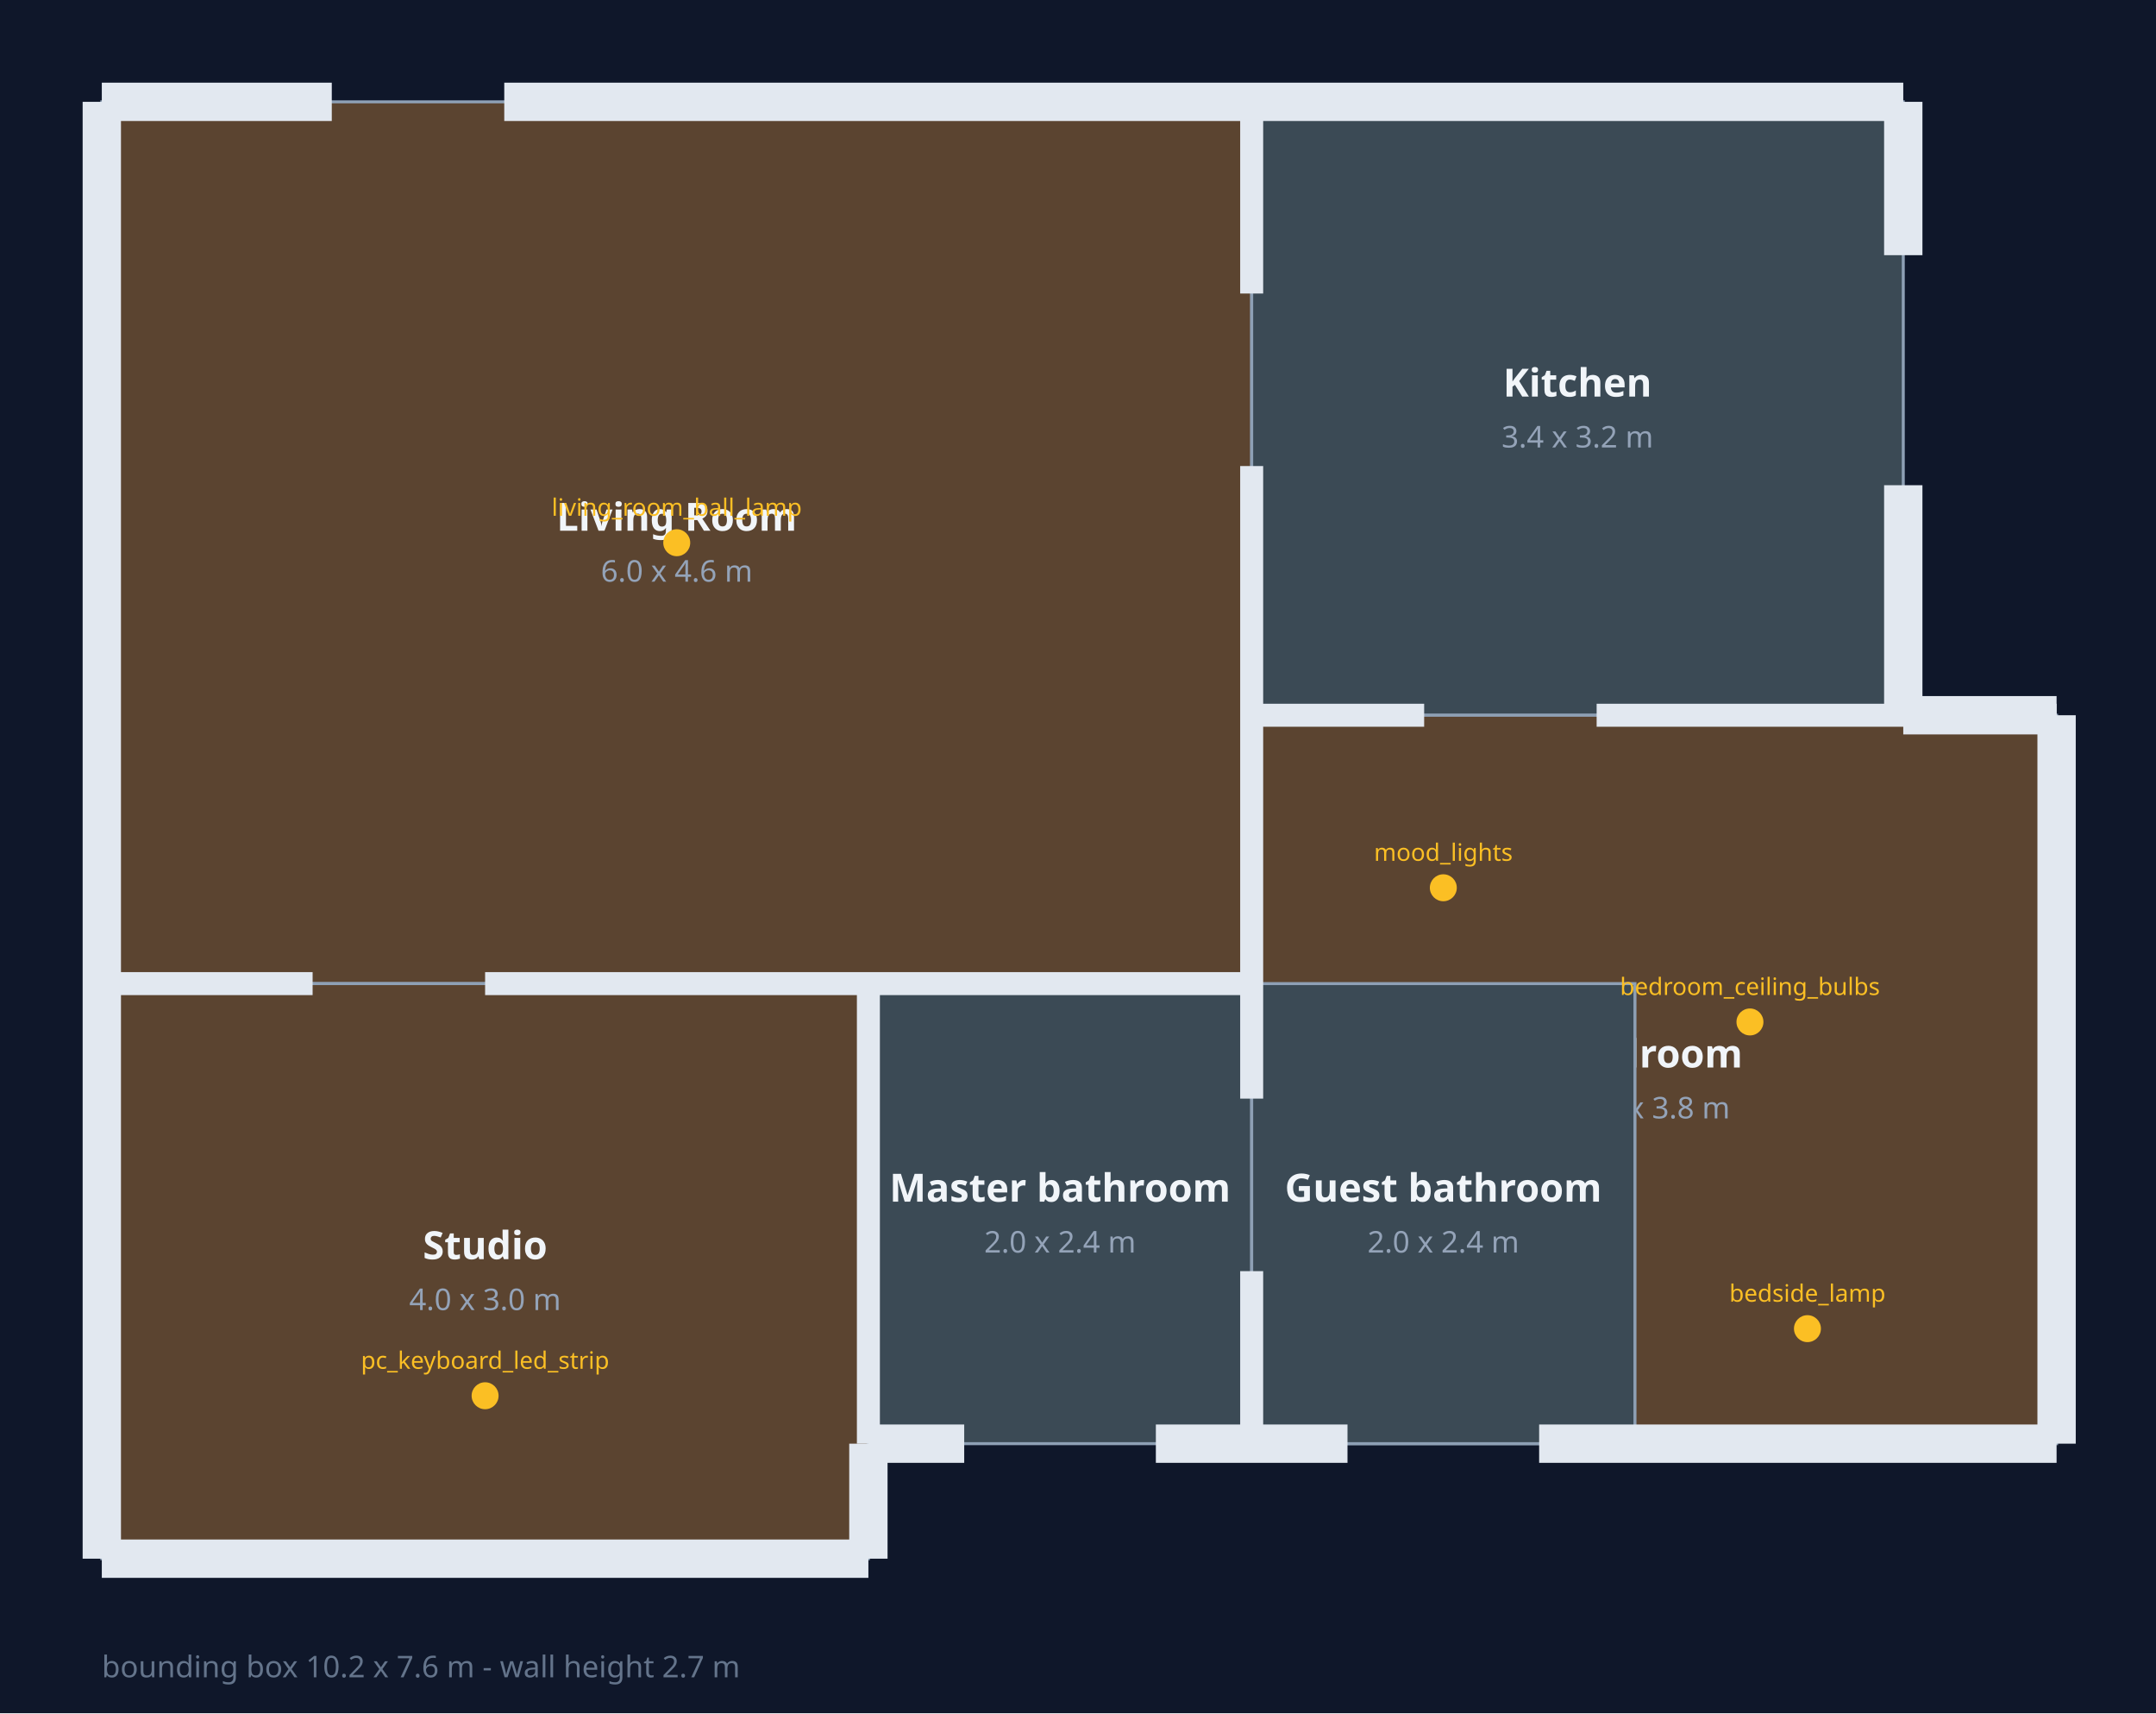
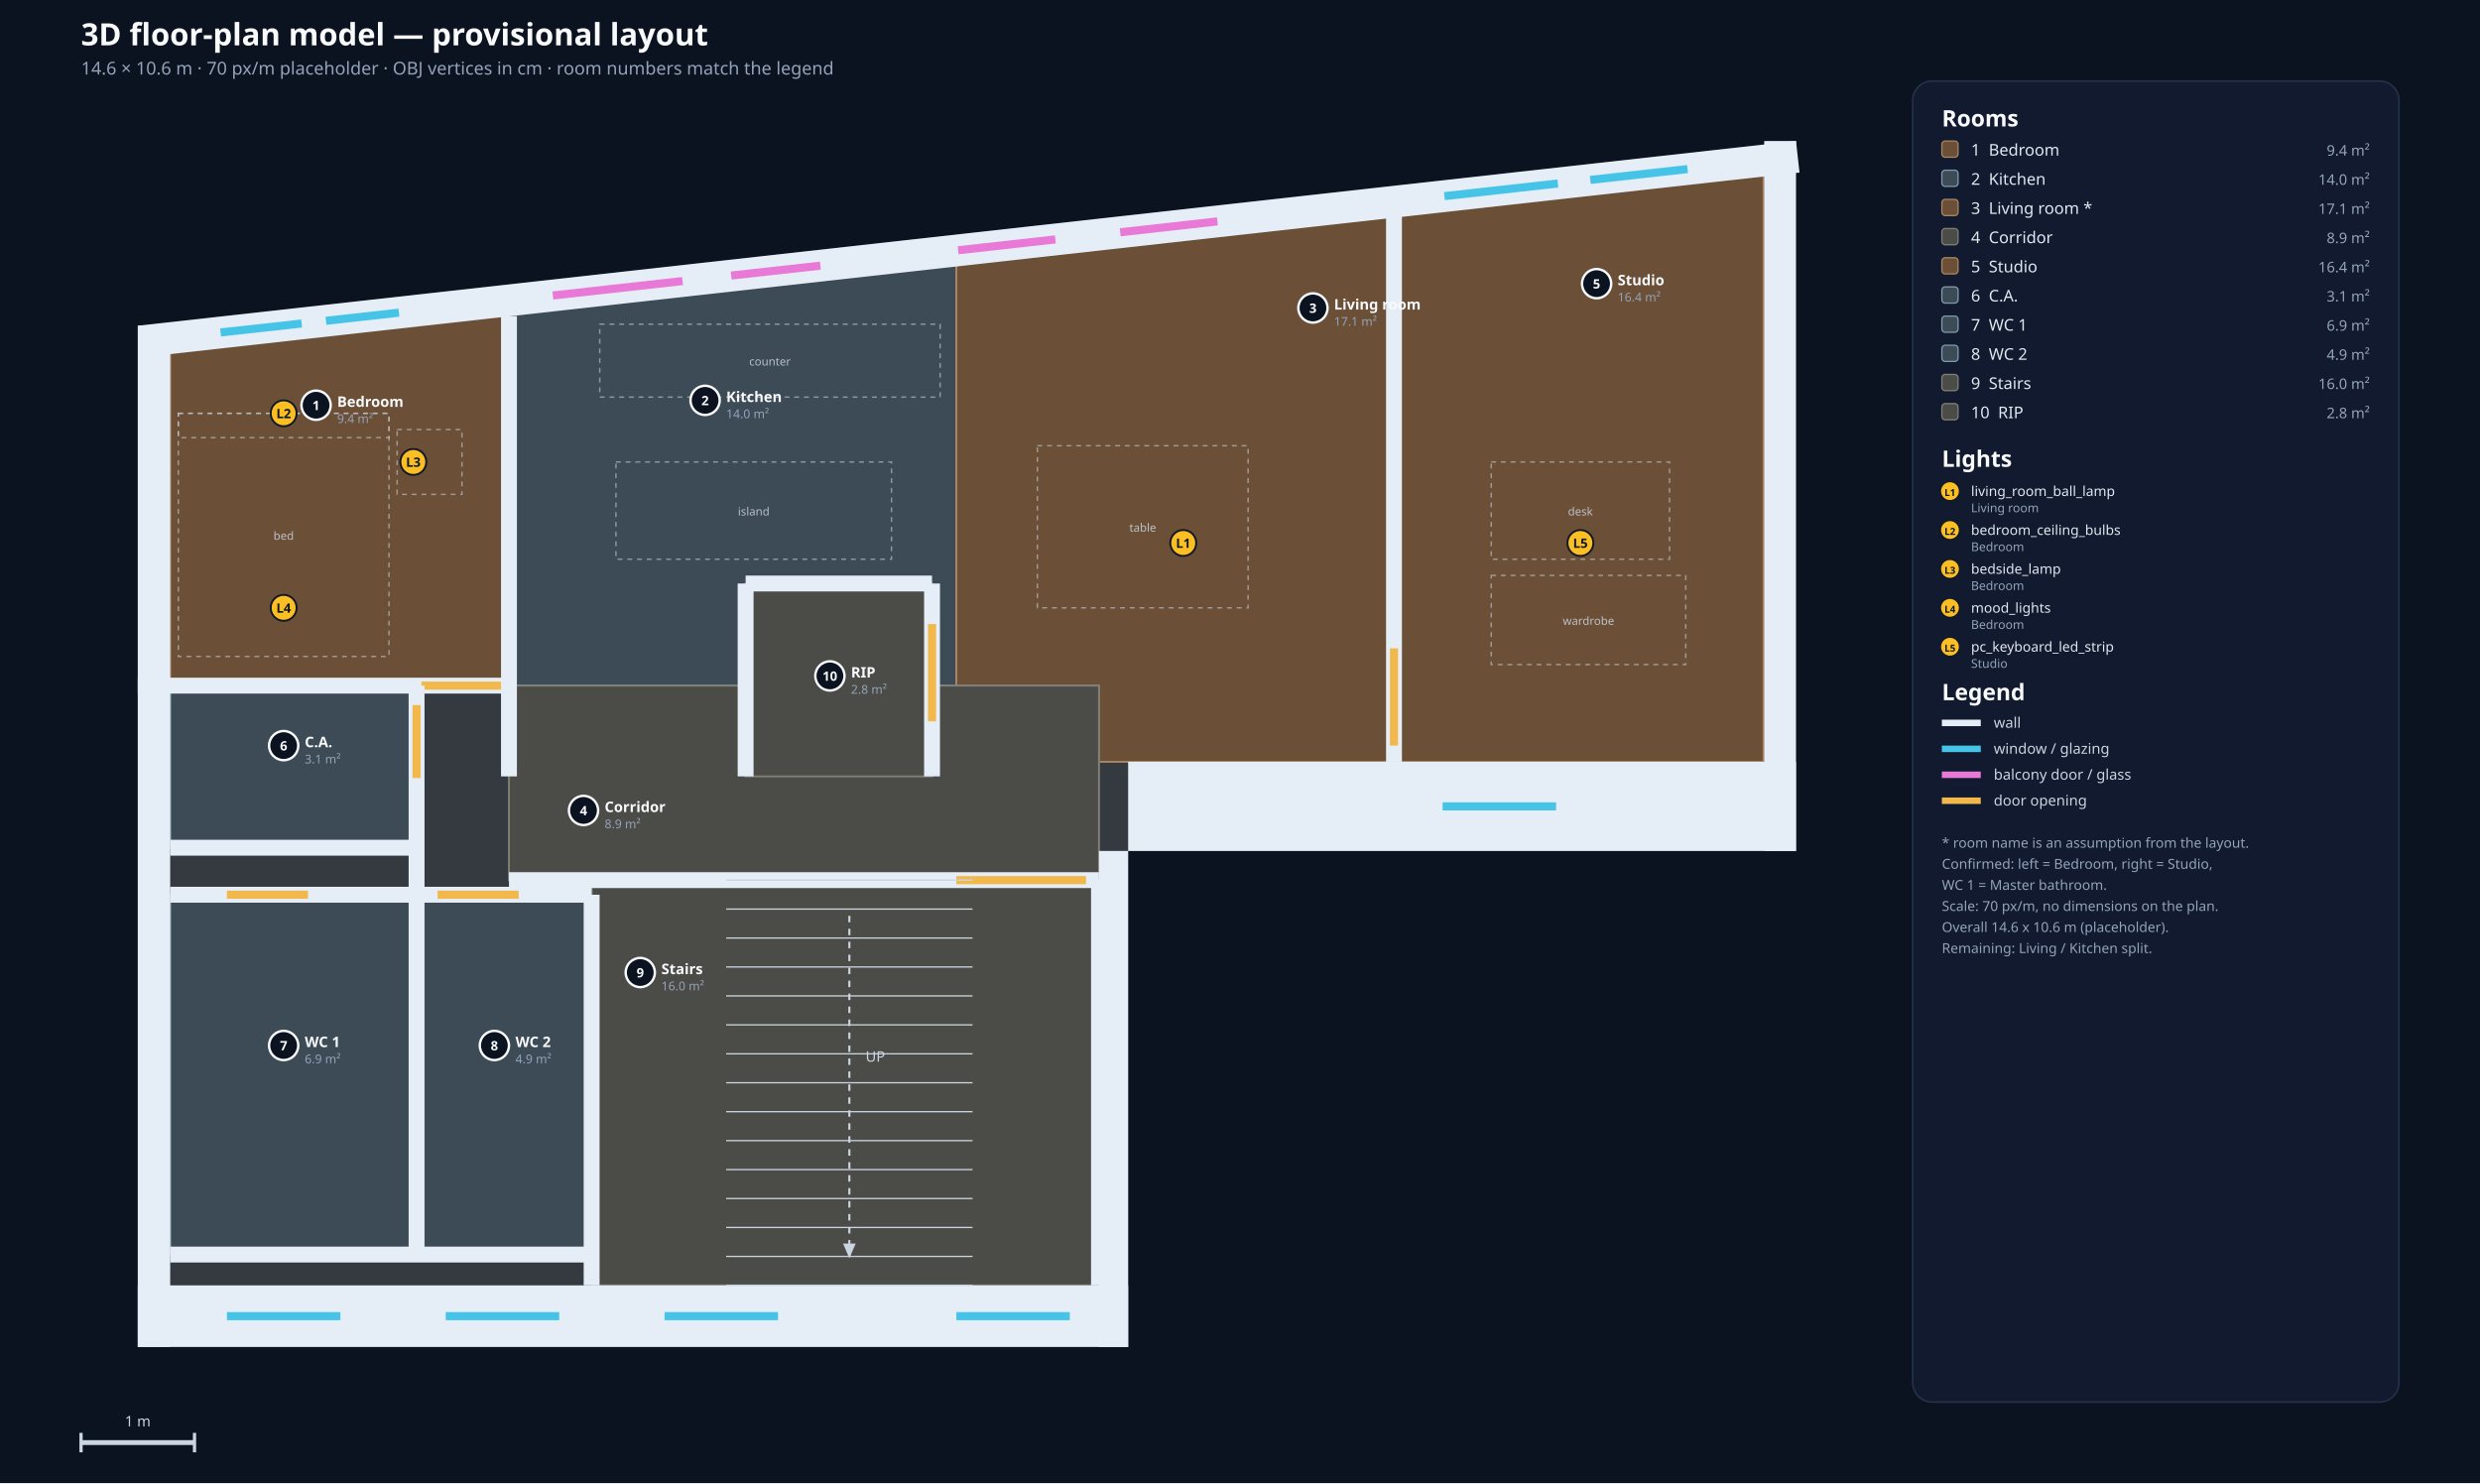
- <svg xmlns="http://www.w3.org/2000/svg" width="720" height="572" viewBox="0 0 720 572" font-family="system-ui, sans-serif">
-   <rect width="100%" height="100%" fill="#0f172a" />
-   <rect x="34.0" y="34.0" width="384.0" height="294.4" fill="#5b4430" stroke="#8ea0b5" stroke-width="1" />
-   <text x="226.0" y="177.2" fill="#f1f5f9" font-size="13" font-weight="600" text-anchor="middle">Living Room</text>
-   <text x="226.0" y="194.2" fill="#94a3b8" font-size="10" text-anchor="middle">6.0 x 4.6 m</text>
-   <rect x="418.0" y="34.0" width="217.6" height="204.8" fill="#3b4a55" stroke="#8ea0b5" stroke-width="1" />
-   <text x="526.8" y="132.4" fill="#f1f5f9" font-size="13" font-weight="600" text-anchor="middle">Kitchen</text>
-   <text x="526.8" y="149.4" fill="#94a3b8" font-size="10" text-anchor="middle">3.4 x 3.2 m</text>
-   <rect x="418.0" y="238.8" width="268.8" height="243.2" fill="#5b4430" stroke="#8ea0b5" stroke-width="1" />
-   <text x="552.4" y="356.4" fill="#f1f5f9" font-size="13" font-weight="600" text-anchor="middle">Bedroom</text>
-   <text x="552.4" y="373.4" fill="#94a3b8" font-size="10" text-anchor="middle">4.2 x 3.8 m</text>
-   <rect x="34.0" y="328.4" width="256.0" height="192.0" fill="#5b4430" stroke="#8ea0b5" stroke-width="1" />
-   <text x="162.0" y="420.4" fill="#f1f5f9" font-size="13" font-weight="600" text-anchor="middle">Studio</text>
-   <text x="162.0" y="437.4" fill="#94a3b8" font-size="10" text-anchor="middle">4.0 x 3.0 m</text>
-   <rect x="290.0" y="328.4" width="128.0" height="153.6" fill="#3b4a55" stroke="#8ea0b5" stroke-width="1" />
-   <text x="354.0" y="401.2" fill="#f1f5f9" font-size="13" font-weight="600" text-anchor="middle">Master bathroom</text>
-   <text x="354.0" y="418.2" fill="#94a3b8" font-size="10" text-anchor="middle">2.0 x 2.4 m</text>
-   <rect x="418.0" y="328.4" width="128.0" height="153.6" fill="#3b4a55" stroke="#8ea0b5" stroke-width="1" />
-   <text x="482.0" y="401.2" fill="#f1f5f9" font-size="13" font-weight="600" text-anchor="middle">Guest bathroom</text>
-   <text x="482.0" y="418.2" fill="#94a3b8" font-size="10" text-anchor="middle">2.0 x 2.4 m</text>
-   <line x1="34.0" y1="34.0" x2="110.8" y2="34.0" stroke="#e2e8f0" stroke-width="12.8" stroke-linecap="butt" />
-   <line x1="168.4" y1="34.0" x2="635.6" y2="34.0" stroke="#e2e8f0" stroke-width="12.8" stroke-linecap="butt" />
-   <line x1="635.6" y1="34.0" x2="635.6" y2="85.2" stroke="#e2e8f0" stroke-width="12.8" stroke-linecap="butt" />
-   <line x1="635.6" y1="162.0" x2="635.6" y2="238.8" stroke="#e2e8f0" stroke-width="12.8" stroke-linecap="butt" />
-   <line x1="635.6" y1="238.8" x2="686.8" y2="238.8" stroke="#e2e8f0" stroke-width="12.8" stroke-linecap="butt" />
-   <line x1="686.8" y1="238.8" x2="686.8" y2="482.0" stroke="#e2e8f0" stroke-width="12.8" stroke-linecap="butt" />
-   <line x1="290.0" y1="482.0" x2="322.0" y2="482.0" stroke="#e2e8f0" stroke-width="12.8" stroke-linecap="butt" />
-   <line x1="386.0" y1="482.0" x2="450.0" y2="482.0" stroke="#e2e8f0" stroke-width="12.8" stroke-linecap="butt" />
-   <line x1="514.0" y1="482.0" x2="686.8" y2="482.0" stroke="#e2e8f0" stroke-width="12.8" stroke-linecap="butt" />
-   <line x1="290.0" y1="482.0" x2="290.0" y2="520.4" stroke="#e2e8f0" stroke-width="12.8" stroke-linecap="butt" />
-   <line x1="34.0" y1="520.4" x2="290.0" y2="520.4" stroke="#e2e8f0" stroke-width="12.8" stroke-linecap="butt" />
-   <line x1="34.0" y1="34.0" x2="34.0" y2="520.4" stroke="#e2e8f0" stroke-width="12.8" stroke-linecap="butt" />
-   <line x1="418.0" y1="34.0" x2="418.0" y2="98.0" stroke="#e2e8f0" stroke-width="7.68" stroke-linecap="butt" />
-   <line x1="418.0" y1="155.6" x2="418.0" y2="366.8" stroke="#e2e8f0" stroke-width="7.68" stroke-linecap="butt" />
-   <line x1="418.0" y1="424.4" x2="418.0" y2="482.0" stroke="#e2e8f0" stroke-width="7.68" stroke-linecap="butt" />
-   <line x1="34.0" y1="328.4" x2="104.4" y2="328.4" stroke="#e2e8f0" stroke-width="7.68" stroke-linecap="butt" />
-   <line x1="162.0" y1="328.4" x2="418.0" y2="328.4" stroke="#e2e8f0" stroke-width="7.68" stroke-linecap="butt" />
-   <line x1="418.0" y1="238.8" x2="475.6" y2="238.8" stroke="#e2e8f0" stroke-width="7.68" stroke-linecap="butt" />
-   <line x1="533.2" y1="238.8" x2="686.8" y2="238.8" stroke="#e2e8f0" stroke-width="7.68" stroke-linecap="butt" />
-   <line x1="290.0" y1="328.4" x2="290.0" y2="482.0" stroke="#e2e8f0" stroke-width="7.68" stroke-linecap="butt" />
-   <circle cx="226.0" cy="181.2" r="4.5" fill="#fbbf24" />
-   <text x="226.0" y="172.2" fill="#fbbf24" font-size="8" text-anchor="middle">living_room_ball_lamp</text>
-   <circle cx="482.0" cy="296.4" r="4.5" fill="#fbbf24" />
-   <text x="482.0" y="287.4" fill="#fbbf24" font-size="8" text-anchor="middle">mood_lights</text>
-   <circle cx="584.4" cy="341.2" r="4.5" fill="#fbbf24" />
-   <text x="584.4" y="332.2" fill="#fbbf24" font-size="8" text-anchor="middle">bedroom_ceiling_bulbs</text>
-   <circle cx="603.6" cy="443.6" r="4.5" fill="#fbbf24" />
-   <text x="603.6" y="434.6" fill="#fbbf24" font-size="8" text-anchor="middle">bedside_lamp</text>
-   <circle cx="162.0" cy="466.0" r="4.5" fill="#fbbf24" />
-   <text x="162.0" y="457.0" fill="#fbbf24" font-size="8" text-anchor="middle">pc_keyboard_led_strip</text>
-   <text x="34" y="560" fill="#64748b" font-size="10">bounding box 10.2 x 7.6 m - wall height 2.7 m</text>
+ <svg xmlns="http://www.w3.org/2000/svg" width="1530" height="915" viewBox="0 0 1530 915" font-family="system-ui, sans-serif">
+   <rect width="100%" height="100%" fill="#0b1220" />
+   <defs>
+     <marker id="arrow" markerWidth="8" markerHeight="8" refX="6" refY="3" orient="auto">
+       <path d="M0,0 L0,6 L7,3 z" fill="#cbd5e1" />
+     </marker>
+   </defs>
+   <text x="50" y="28" fill="#f8fafc" font-size="19" font-weight="700">3D floor-plan model — provisional layout</text>
+   <text x="50" y="46" fill="#94a3b8" font-size="11">14.6 × 10.6 m · 70 px/m placeholder · OBJ vertices in cm · room numbers match the legend</text>
+   <path d="M85 201 L1108 87 L1108 525 L696 525 L696 831 L85 831 Z" fill="#343a40" stroke="none" />
+   <path d="M105 213 L314 190 L314 423 L105 423 Z" fill="#6b4f37" stroke="#a98462" stroke-width="1.2" />
+   <path d="M314 190 L590 159 L590 423 L314 423 Z" fill="#3d4b56" stroke="#7f9aad" stroke-width="1.2" />
+   <path d="M590 159 L860 129 L860 470 L678 470 L678 423 L590 423 Z" fill="#6b4f37" stroke="#a98462" stroke-width="1.2" />
+   <path d="M314 423 L678 423 L678 543 L314 543 Z" fill="#4b4b47" stroke="#7f7f75" stroke-width="1.2" />
+   <path d="M860 129 L1088 104 L1088 470 L860 470 Z" fill="#6b4f37" stroke="#a98462" stroke-width="1.2" />
+   <path d="M105 423 L257 423 L257 523 L105 523 Z" fill="#3d4b56" stroke="#7f9aad" stroke-width="1.2" />
+   <path d="M105 552 L257 552 L257 774 L105 774 Z" fill="#3d4b56" stroke="#7f9aad" stroke-width="1.2" />
+   <path d="M257 552 L365 552 L365 774 L257 774 Z" fill="#3d4b56" stroke="#7f9aad" stroke-width="1.2" />
+   <path d="M365 543 L678 543 L678 793 L365 793 Z" fill="#4b4b47" stroke="#7f7f75" stroke-width="1.2" />
+   <path d="M460 360 L575 360 L575 479 L460 479 Z" fill="#4b4b47" stroke="#7f7f75" stroke-width="1.2" />
+   <rect x="380" y="285" width="170" height="60" fill="none" stroke="#cbd5e1" stroke-width="0.9" stroke-dasharray="3 3" opacity="0.55" />
+   <text x="465.0" y="318.0" fill="#cbd5e1" font-size="7" text-anchor="middle" opacity="0.85">island</text>
+   <rect x="370" y="200" width="210" height="45" fill="none" stroke="#cbd5e1" stroke-width="0.9" stroke-dasharray="3 3" opacity="0.55" />
+   <text x="475.0" y="225.5" fill="#cbd5e1" font-size="7" text-anchor="middle" opacity="0.85">counter</text>
+   <rect x="640" y="275" width="130" height="100" fill="none" stroke="#cbd5e1" stroke-width="0.9" stroke-dasharray="3 3" opacity="0.55" />
+   <text x="705.0" y="328.0" fill="#cbd5e1" font-size="7" text-anchor="middle" opacity="0.85">table</text>
+   <rect x="110" y="255" width="130" height="150" fill="none" stroke="#cbd5e1" stroke-width="0.9" stroke-dasharray="3 3" opacity="0.55" />
+   <text x="175.0" y="333.0" fill="#cbd5e1" font-size="7" text-anchor="middle" opacity="0.85">bed</text>
+   <rect x="110" y="255" width="130" height="15" fill="none" stroke="#cbd5e1" stroke-width="0.9" stroke-dasharray="3 3" opacity="0.55" />
+   <rect x="245" y="265" width="40" height="40" fill="none" stroke="#cbd5e1" stroke-width="0.9" stroke-dasharray="3 3" opacity="0.55" />
+   <rect x="920" y="285" width="110" height="60" fill="none" stroke="#cbd5e1" stroke-width="0.9" stroke-dasharray="3 3" opacity="0.55" />
+   <text x="975.0" y="318.0" fill="#cbd5e1" font-size="7" text-anchor="middle" opacity="0.85">desk</text>
+   <rect x="920" y="355" width="120" height="55" fill="none" stroke="#cbd5e1" stroke-width="0.9" stroke-dasharray="3 3" opacity="0.55" />
+   <text x="980.0" y="385.5" fill="#cbd5e1" font-size="7" text-anchor="middle" opacity="0.85">wardrobe</text>
+   <line x1="86.1" y1="210.7" x2="1109.1" y2="96.7" stroke="#e5edf7" stroke-width="19.6" stroke-linecap="butt" />
+   <line x1="136.1" y1="205.1" x2="186.1" y2="199.6" stroke="#45c4e8" stroke-width="5" />
+   <line x1="201.1" y1="197.9" x2="246.1" y2="192.9" stroke="#45c4e8" stroke-width="5" />
+   <line x1="341.1" y1="182.3" x2="421.1" y2="173.4" stroke="#e879d6" stroke-width="5" />
+   <line x1="451.1" y1="170.0" x2="506.1" y2="163.9" stroke="#e879d6" stroke-width="5" />
+   <line x1="591.1" y1="154.4" x2="651.1" y2="147.7" stroke="#e879d6" stroke-width="5" />
+   <line x1="691.1" y1="143.3" x2="751.1" y2="136.6" stroke="#e879d6" stroke-width="5" />
+   <line x1="891.1" y1="121.0" x2="961.1" y2="113.2" stroke="#45c4e8" stroke-width="5" />
+   <line x1="981.1" y1="111.0" x2="1041.1" y2="104.3" stroke="#45c4e8" stroke-width="5" />
+   <line x1="1098.2" y1="87.0" x2="1098.2" y2="525.0" stroke="#e5edf7" stroke-width="19.6" stroke-linecap="butt" />
+   <line x1="1108.0" y1="497.5" x2="696.0" y2="497.5" stroke="#e5edf7" stroke-width="55.0" stroke-linecap="butt" />
+   <line x1="960.0" y1="497.5" x2="890.0" y2="497.5" stroke="#45c4e8" stroke-width="5" />
+   <line x1="687.0" y1="525.0" x2="687.0" y2="831.0" stroke="#e5edf7" stroke-width="18.0" stroke-linecap="butt" />
+   <line x1="696.0" y1="812.0" x2="85.0" y2="812.0" stroke="#e5edf7" stroke-width="38.0" stroke-linecap="butt" />
+   <line x1="660.0" y1="812.0" x2="590.0" y2="812.0" stroke="#45c4e8" stroke-width="5" />
+   <line x1="480.0" y1="812.0" x2="410.0" y2="812.0" stroke="#45c4e8" stroke-width="5" />
+   <line x1="345.0" y1="812.0" x2="275.0" y2="812.0" stroke="#45c4e8" stroke-width="5" />
+   <line x1="210.0" y1="812.0" x2="140.0" y2="812.0" stroke="#45c4e8" stroke-width="5" />
+   <line x1="95.0" y1="831.0" x2="95.0" y2="201.0" stroke="#e5edf7" stroke-width="20.0" stroke-linecap="butt" />
+   <line x1="85.0" y1="423.0" x2="314.0" y2="423.0" stroke="#e5edf7" stroke-width="9.8" stroke-linecap="butt" />
+   <line x1="260.0" y1="423.0" x2="310.0" y2="423.0" stroke="#f2b84b" stroke-width="5" />
+   <line x1="314.0" y1="195.0" x2="314.0" y2="479.0" stroke="#e5edf7" stroke-width="9.8" stroke-linecap="butt" />
+   <line x1="257.0" y1="423.0" x2="257.0" y2="552.0" stroke="#e5edf7" stroke-width="9.8" stroke-linecap="butt" />
+   <line x1="257.0" y1="435.0" x2="257.0" y2="480.0" stroke="#f2b84b" stroke-width="5" />
+   <line x1="105.0" y1="523.0" x2="257.0" y2="523.0" stroke="#e5edf7" stroke-width="9.8" stroke-linecap="butt" />
+   <line x1="105.0" y1="552.0" x2="365.0" y2="552.0" stroke="#e5edf7" stroke-width="9.8" stroke-linecap="butt" />
+   <line x1="140.0" y1="552.0" x2="190.0" y2="552.0" stroke="#f2b84b" stroke-width="5" />
+   <line x1="270.0" y1="552.0" x2="320.0" y2="552.0" stroke="#f2b84b" stroke-width="5" />
+   <line x1="257.0" y1="552.0" x2="257.0" y2="774.0" stroke="#e5edf7" stroke-width="9.8" stroke-linecap="butt" />
+   <line x1="365.0" y1="552.0" x2="365.0" y2="793.0" stroke="#e5edf7" stroke-width="9.8" stroke-linecap="butt" />
+   <line x1="105.0" y1="774.0" x2="365.0" y2="774.0" stroke="#e5edf7" stroke-width="9.8" stroke-linecap="butt" />
+   <line x1="314.0" y1="543.0" x2="678.0" y2="543.0" stroke="#e5edf7" stroke-width="9.8" stroke-linecap="butt" />
+   <line x1="590.0" y1="543.0" x2="670.0" y2="543.0" stroke="#f2b84b" stroke-width="5" />
+   <line x1="678.0" y1="543.0" x2="678.0" y2="793.0" stroke="#e5edf7" stroke-width="9.8" stroke-linecap="butt" />
+   <line x1="460.0" y1="360.0" x2="460.0" y2="479.0" stroke="#e5edf7" stroke-width="9.8" stroke-linecap="butt" />
+   <line x1="460.0" y1="360.0" x2="575.0" y2="360.0" stroke="#e5edf7" stroke-width="9.8" stroke-linecap="butt" />
+   <line x1="575.0" y1="360.0" x2="575.0" y2="479.0" stroke="#e5edf7" stroke-width="9.8" stroke-linecap="butt" />
+   <line x1="575.0" y1="385.0" x2="575.0" y2="445.0" stroke="#f2b84b" stroke-width="5" />
+   <line x1="860.0" y1="133.0" x2="860.0" y2="470.0" stroke="#e5edf7" stroke-width="9.8" stroke-linecap="butt" />
+   <line x1="860.0" y1="400.0" x2="860.0" y2="460.0" stroke="#f2b84b" stroke-width="5" />
+   <line x1="448" y1="543.0" x2="600" y2="543.0" stroke="#cbd5e1" stroke-width="0.8" />
+   <line x1="448" y1="560.857" x2="600" y2="560.857" stroke="#cbd5e1" stroke-width="0.8" />
+   <line x1="448" y1="578.714" x2="600" y2="578.714" stroke="#cbd5e1" stroke-width="0.8" />
+   <line x1="448" y1="596.571" x2="600" y2="596.571" stroke="#cbd5e1" stroke-width="0.8" />
+   <line x1="448" y1="614.429" x2="600" y2="614.429" stroke="#cbd5e1" stroke-width="0.8" />
+   <line x1="448" y1="632.286" x2="600" y2="632.286" stroke="#cbd5e1" stroke-width="0.8" />
+   <line x1="448" y1="650.143" x2="600" y2="650.143" stroke="#cbd5e1" stroke-width="0.8" />
+   <line x1="448" y1="668.0" x2="600" y2="668.0" stroke="#cbd5e1" stroke-width="0.8" />
+   <line x1="448" y1="685.857" x2="600" y2="685.857" stroke="#cbd5e1" stroke-width="0.8" />
+   <line x1="448" y1="703.714" x2="600" y2="703.714" stroke="#cbd5e1" stroke-width="0.8" />
+   <line x1="448" y1="721.571" x2="600" y2="721.571" stroke="#cbd5e1" stroke-width="0.8" />
+   <line x1="448" y1="739.429" x2="600" y2="739.429" stroke="#cbd5e1" stroke-width="0.8" />
+   <line x1="448" y1="757.286" x2="600" y2="757.286" stroke="#cbd5e1" stroke-width="0.8" />
+   <line x1="448" y1="775.143" x2="600" y2="775.143" stroke="#cbd5e1" stroke-width="0.8" />
+   <line x1="448" y1="793.0" x2="600" y2="793.0" stroke="#cbd5e1" stroke-width="0.8" />
+   <line x1="524" y1="565" x2="524" y2="775" stroke="#cbd5e1" stroke-width="1.3" stroke-dasharray="4 4" marker-end="url(#arrow)" />
+   <text x="534" y="655" fill="#cbd5e1" font-size="9">UP</text>
+   <circle cx="195" cy="250" r="9" fill="#0b1220" stroke="#f8fafc" stroke-width="1.5" />
+   <text x="195" y="253" fill="#f8fafc" font-size="8" font-weight="700" text-anchor="middle">1</text>
+   <text x="208" y="251" fill="#f8fafc" font-size="9" font-weight="700">Bedroom</text>
+   <text x="208" y="261" fill="#94a3b8" font-size="7.5">9.4 m²</text>
+   <circle cx="435" cy="247" r="9" fill="#0b1220" stroke="#f8fafc" stroke-width="1.5" />
+   <text x="435" y="250" fill="#f8fafc" font-size="8" font-weight="700" text-anchor="middle">2</text>
+   <text x="448" y="248" fill="#f8fafc" font-size="9" font-weight="700">Kitchen</text>
+   <text x="448" y="258" fill="#94a3b8" font-size="7.5">14.0 m²</text>
+   <circle cx="810" cy="190" r="9" fill="#0b1220" stroke="#f8fafc" stroke-width="1.5" />
+   <text x="810" y="193" fill="#f8fafc" font-size="8" font-weight="700" text-anchor="middle">3</text>
+   <text x="823" y="191" fill="#f8fafc" font-size="9" font-weight="700">Living room</text>
+   <text x="823" y="201" fill="#94a3b8" font-size="7.5">17.1 m²</text>
+   <circle cx="360" cy="500" r="9" fill="#0b1220" stroke="#f8fafc" stroke-width="1.5" />
+   <text x="360" y="503" fill="#f8fafc" font-size="8" font-weight="700" text-anchor="middle">4</text>
+   <text x="373" y="501" fill="#f8fafc" font-size="9" font-weight="700">Corridor</text>
+   <text x="373" y="511" fill="#94a3b8" font-size="7.5">8.9 m²</text>
+   <circle cx="985" cy="175" r="9" fill="#0b1220" stroke="#f8fafc" stroke-width="1.5" />
+   <text x="985" y="178" fill="#f8fafc" font-size="8" font-weight="700" text-anchor="middle">5</text>
+   <text x="998" y="176" fill="#f8fafc" font-size="9" font-weight="700">Studio</text>
+   <text x="998" y="186" fill="#94a3b8" font-size="7.5">16.4 m²</text>
+   <circle cx="175" cy="460" r="9" fill="#0b1220" stroke="#f8fafc" stroke-width="1.5" />
+   <text x="175" y="463" fill="#f8fafc" font-size="8" font-weight="700" text-anchor="middle">6</text>
+   <text x="188" y="461" fill="#f8fafc" font-size="9" font-weight="700">C.A.</text>
+   <text x="188" y="471" fill="#94a3b8" font-size="7.5">3.1 m²</text>
+   <circle cx="175" cy="645" r="9" fill="#0b1220" stroke="#f8fafc" stroke-width="1.5" />
+   <text x="175" y="648" fill="#f8fafc" font-size="8" font-weight="700" text-anchor="middle">7</text>
+   <text x="188" y="646" fill="#f8fafc" font-size="9" font-weight="700">WC 1</text>
+   <text x="188" y="656" fill="#94a3b8" font-size="7.5">6.9 m²</text>
+   <circle cx="305" cy="645" r="9" fill="#0b1220" stroke="#f8fafc" stroke-width="1.5" />
+   <text x="305" y="648" fill="#f8fafc" font-size="8" font-weight="700" text-anchor="middle">8</text>
+   <text x="318" y="646" fill="#f8fafc" font-size="9" font-weight="700">WC 2</text>
+   <text x="318" y="656" fill="#94a3b8" font-size="7.5">4.9 m²</text>
+   <circle cx="395" cy="600" r="9" fill="#0b1220" stroke="#f8fafc" stroke-width="1.5" />
+   <text x="395" y="603" fill="#f8fafc" font-size="8" font-weight="700" text-anchor="middle">9</text>
+   <text x="408" y="601" fill="#f8fafc" font-size="9" font-weight="700">Stairs</text>
+   <text x="408" y="611" fill="#94a3b8" font-size="7.5">16.0 m²</text>
+   <circle cx="512" cy="417" r="9" fill="#0b1220" stroke="#f8fafc" stroke-width="1.5" />
+   <text x="512" y="420" fill="#f8fafc" font-size="8" font-weight="700" text-anchor="middle">10</text>
+   <text x="525" y="418" fill="#f8fafc" font-size="9" font-weight="700">RIP</text>
+   <text x="525" y="428" fill="#94a3b8" font-size="7.5">2.8 m²</text>
+   <circle cx="730" cy="335" r="8" fill="#fbbf24" stroke="#111827" stroke-width="1.2" />
+   <text x="730" y="338" fill="#111827" font-size="8" font-weight="700" text-anchor="middle">L1</text>
+   <circle cx="175" cy="255" r="8" fill="#fbbf24" stroke="#111827" stroke-width="1.2" />
+   <text x="175" y="258" fill="#111827" font-size="8" font-weight="700" text-anchor="middle">L2</text>
+   <circle cx="255" cy="285" r="8" fill="#fbbf24" stroke="#111827" stroke-width="1.2" />
+   <text x="255" y="288" fill="#111827" font-size="8" font-weight="700" text-anchor="middle">L3</text>
+   <circle cx="175" cy="375" r="8" fill="#fbbf24" stroke="#111827" stroke-width="1.2" />
+   <text x="175" y="378" fill="#111827" font-size="8" font-weight="700" text-anchor="middle">L4</text>
+   <circle cx="975" cy="335" r="8" fill="#fbbf24" stroke="#111827" stroke-width="1.2" />
+   <text x="975" y="338" fill="#111827" font-size="8" font-weight="700" text-anchor="middle">L5</text>
+   <rect x="1180" y="50" width="300" height="815" rx="12" fill="#111a2e" stroke="#24324a" />
+   <text x="1198" y="78" fill="#f8fafc" font-size="14" font-weight="700">Rooms</text>
+   <rect x="1198" y="87" width="10" height="10" rx="2" fill="#6b4f37" stroke="#a98462" stroke-width="0.8" />
+   <text x="1216" y="96" fill="#e2e8f0" font-size="10">1  Bedroom</text>
+   <text x="1462" y="96" fill="#94a3b8" font-size="9" text-anchor="end">9.4 m²</text>
+   <rect x="1198" y="105" width="10" height="10" rx="2" fill="#3d4b56" stroke="#7f9aad" stroke-width="0.8" />
+   <text x="1216" y="114" fill="#e2e8f0" font-size="10">2  Kitchen</text>
+   <text x="1462" y="114" fill="#94a3b8" font-size="9" text-anchor="end">14.0 m²</text>
+   <rect x="1198" y="123" width="10" height="10" rx="2" fill="#6b4f37" stroke="#a98462" stroke-width="0.8" />
+   <text x="1216" y="132" fill="#e2e8f0" font-size="10">3  Living room *</text>
+   <text x="1462" y="132" fill="#94a3b8" font-size="9" text-anchor="end">17.1 m²</text>
+   <rect x="1198" y="141" width="10" height="10" rx="2" fill="#4b4b47" stroke="#7f7f75" stroke-width="0.8" />
+   <text x="1216" y="150" fill="#e2e8f0" font-size="10">4  Corridor</text>
+   <text x="1462" y="150" fill="#94a3b8" font-size="9" text-anchor="end">8.9 m²</text>
+   <rect x="1198" y="159" width="10" height="10" rx="2" fill="#6b4f37" stroke="#a98462" stroke-width="0.8" />
+   <text x="1216" y="168" fill="#e2e8f0" font-size="10">5  Studio</text>
+   <text x="1462" y="168" fill="#94a3b8" font-size="9" text-anchor="end">16.4 m²</text>
+   <rect x="1198" y="177" width="10" height="10" rx="2" fill="#3d4b56" stroke="#7f9aad" stroke-width="0.8" />
+   <text x="1216" y="186" fill="#e2e8f0" font-size="10">6  C.A.</text>
+   <text x="1462" y="186" fill="#94a3b8" font-size="9" text-anchor="end">3.1 m²</text>
+   <rect x="1198" y="195" width="10" height="10" rx="2" fill="#3d4b56" stroke="#7f9aad" stroke-width="0.8" />
+   <text x="1216" y="204" fill="#e2e8f0" font-size="10">7  WC 1</text>
+   <text x="1462" y="204" fill="#94a3b8" font-size="9" text-anchor="end">6.9 m²</text>
+   <rect x="1198" y="213" width="10" height="10" rx="2" fill="#3d4b56" stroke="#7f9aad" stroke-width="0.8" />
+   <text x="1216" y="222" fill="#e2e8f0" font-size="10">8  WC 2</text>
+   <text x="1462" y="222" fill="#94a3b8" font-size="9" text-anchor="end">4.9 m²</text>
+   <rect x="1198" y="231" width="10" height="10" rx="2" fill="#4b4b47" stroke="#7f7f75" stroke-width="0.8" />
+   <text x="1216" y="240" fill="#e2e8f0" font-size="10">9  Stairs</text>
+   <text x="1462" y="240" fill="#94a3b8" font-size="9" text-anchor="end">16.0 m²</text>
+   <rect x="1198" y="249" width="10" height="10" rx="2" fill="#4b4b47" stroke="#7f7f75" stroke-width="0.8" />
+   <text x="1216" y="258" fill="#e2e8f0" font-size="10">10  RIP</text>
+   <text x="1462" y="258" fill="#94a3b8" font-size="9" text-anchor="end">2.8 m²</text>
+   <text x="1198" y="288" fill="#f8fafc" font-size="14" font-weight="700">Lights</text>
+   <circle cx="1203" cy="303" r="6" fill="#fbbf24" stroke="#111827" stroke-width="1" />
+   <text x="1203" y="306" fill="#111827" font-size="6" font-weight="700" text-anchor="middle">L1</text>
+   <text x="1216" y="306" fill="#e2e8f0" font-size="8.5">living_room_ball_lamp</text>
+   <text x="1216" y="316" fill="#94a3b8" font-size="7.5">Living room</text>
+   <circle cx="1203" cy="327" r="6" fill="#fbbf24" stroke="#111827" stroke-width="1" />
+   <text x="1203" y="330" fill="#111827" font-size="6" font-weight="700" text-anchor="middle">L2</text>
+   <text x="1216" y="330" fill="#e2e8f0" font-size="8.5">bedroom_ceiling_bulbs</text>
+   <text x="1216" y="340" fill="#94a3b8" font-size="7.5">Bedroom</text>
+   <circle cx="1203" cy="351" r="6" fill="#fbbf24" stroke="#111827" stroke-width="1" />
+   <text x="1203" y="354" fill="#111827" font-size="6" font-weight="700" text-anchor="middle">L3</text>
+   <text x="1216" y="354" fill="#e2e8f0" font-size="8.5">bedside_lamp</text>
+   <text x="1216" y="364" fill="#94a3b8" font-size="7.5">Bedroom</text>
+   <circle cx="1203" cy="375" r="6" fill="#fbbf24" stroke="#111827" stroke-width="1" />
+   <text x="1203" y="378" fill="#111827" font-size="6" font-weight="700" text-anchor="middle">L4</text>
+   <text x="1216" y="378" fill="#e2e8f0" font-size="8.5">mood_lights</text>
+   <text x="1216" y="388" fill="#94a3b8" font-size="7.5">Bedroom</text>
+   <circle cx="1203" cy="399" r="6" fill="#fbbf24" stroke="#111827" stroke-width="1" />
+   <text x="1203" y="402" fill="#111827" font-size="6" font-weight="700" text-anchor="middle">L5</text>
+   <text x="1216" y="402" fill="#e2e8f0" font-size="8.5">pc_keyboard_led_strip</text>
+   <text x="1216" y="412" fill="#94a3b8" font-size="7.5">Studio</text>
+   <text x="1198" y="432" fill="#f8fafc" font-size="14" font-weight="700">Legend</text>
+   <line x1="1198" y1="446" x2="1222" y2="446" stroke="#e5edf7" stroke-width="4" />
+   <text x="1230" y="449" fill="#cbd5e1" font-size="9">wall</text>
+   <line x1="1198" y1="462" x2="1222" y2="462" stroke="#45c4e8" stroke-width="4" />
+   <text x="1230" y="465" fill="#cbd5e1" font-size="9">window / glazing</text>
+   <line x1="1198" y1="478" x2="1222" y2="478" stroke="#e879d6" stroke-width="4" />
+   <text x="1230" y="481" fill="#cbd5e1" font-size="9">balcony door / glass</text>
+   <line x1="1198" y1="494" x2="1222" y2="494" stroke="#f2b84b" stroke-width="4" />
+   <text x="1230" y="497" fill="#cbd5e1" font-size="9">door opening</text>
+   <text x="1198" y="523" fill="#94a3b8" font-size="8.5">* room name is an assumption from the layout.</text>
+   <text x="1198" y="536" fill="#94a3b8" font-size="8.5">Confirmed: left = Bedroom, right = Studio,</text>
+   <text x="1198" y="549" fill="#94a3b8" font-size="8.5">WC 1 = Master bathroom.</text>
+   <text x="1198" y="562" fill="#94a3b8" font-size="8.5">Scale: 70 px/m, no dimensions on the plan.</text>
+   <text x="1198" y="575" fill="#94a3b8" font-size="8.5">Overall 14.6 x 10.6 m (placeholder).</text>
+   <text x="1198" y="588" fill="#94a3b8" font-size="8.5">Remaining: Living / Kitchen split.</text>
+   <line x1="50" y1="890" x2="120" y2="890" stroke="#cbd5e1" stroke-width="3" />
+   <line x1="50" y1="884" x2="50" y2="896" stroke="#cbd5e1" stroke-width="2" />
+   <line x1="120" y1="884" x2="120" y2="896" stroke="#cbd5e1" stroke-width="2" />
+   <text x="85" y="880" fill="#cbd5e1" font-size="9" text-anchor="middle">1 m</text>
</svg>
